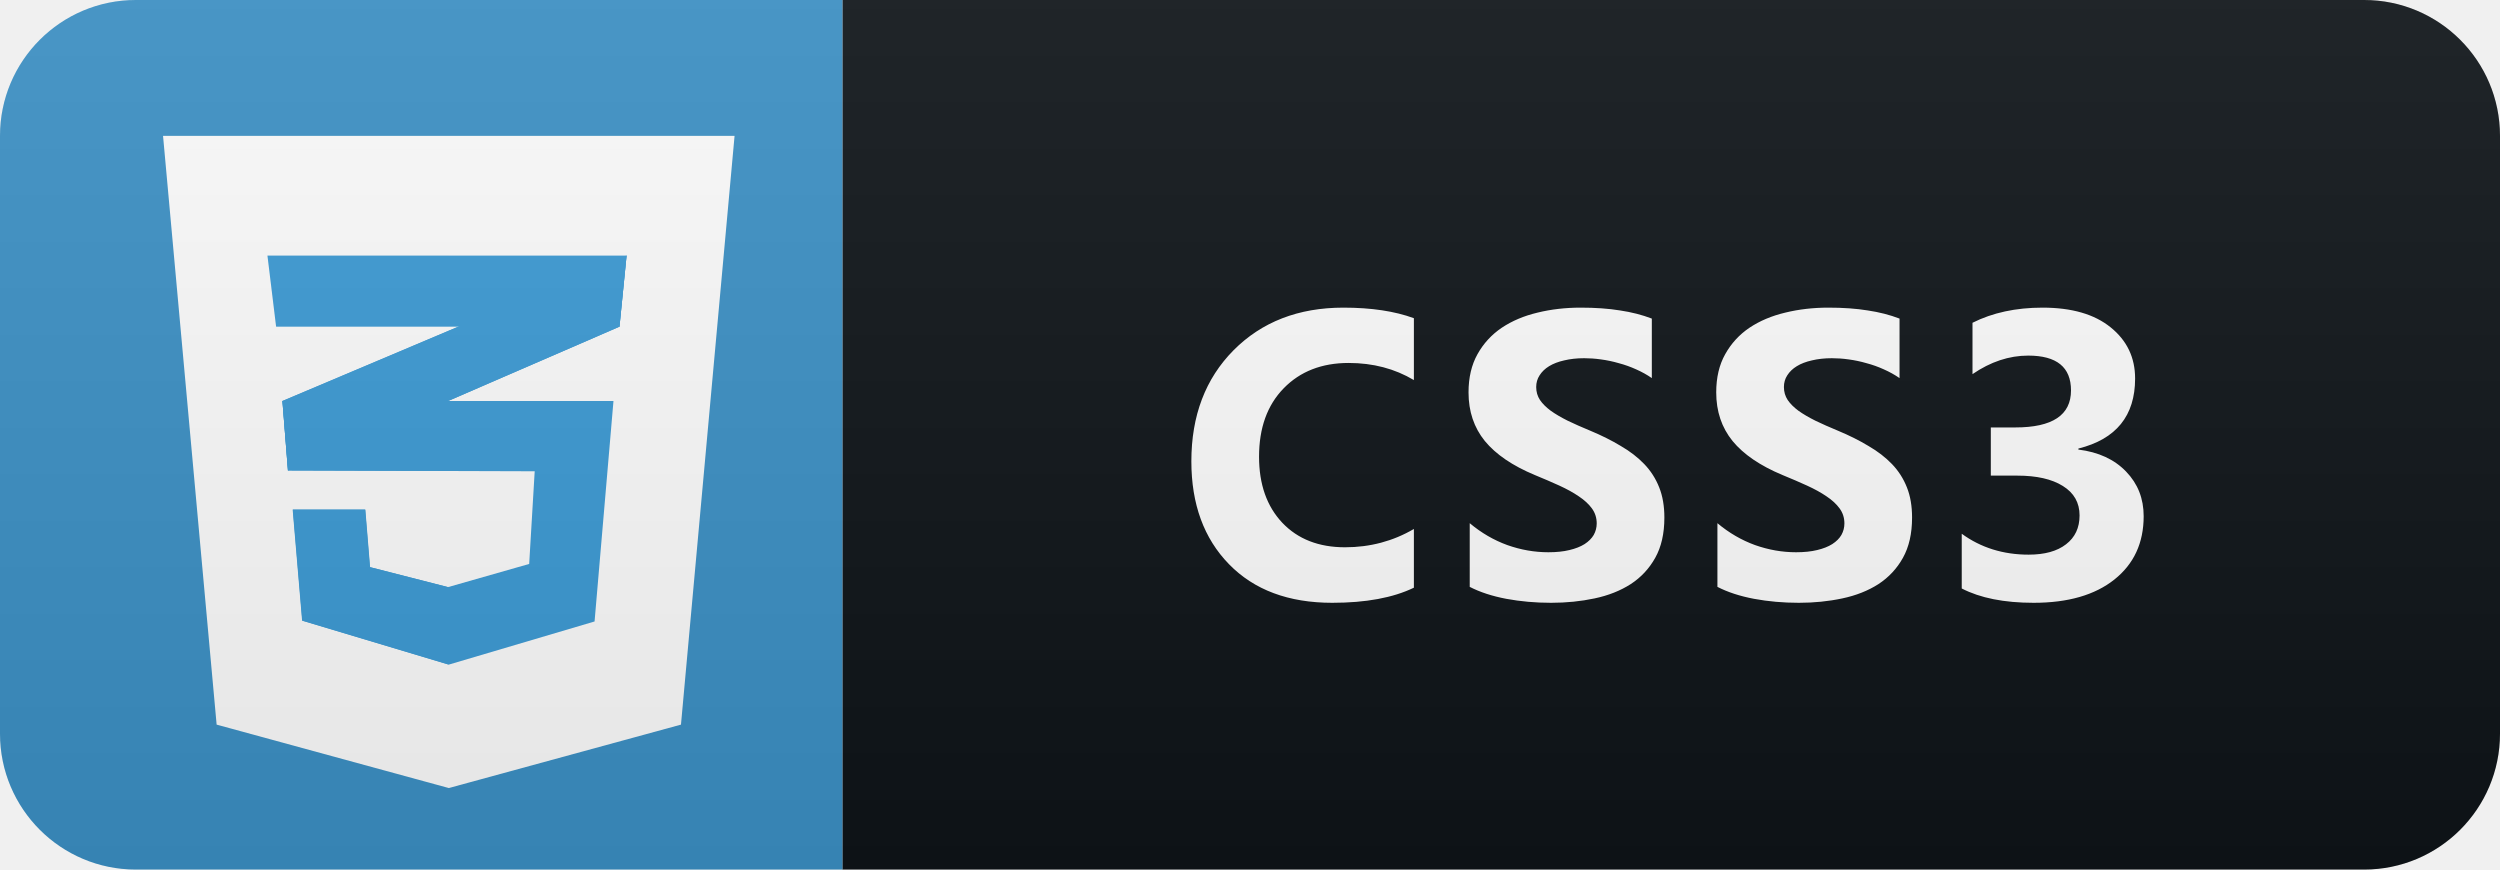
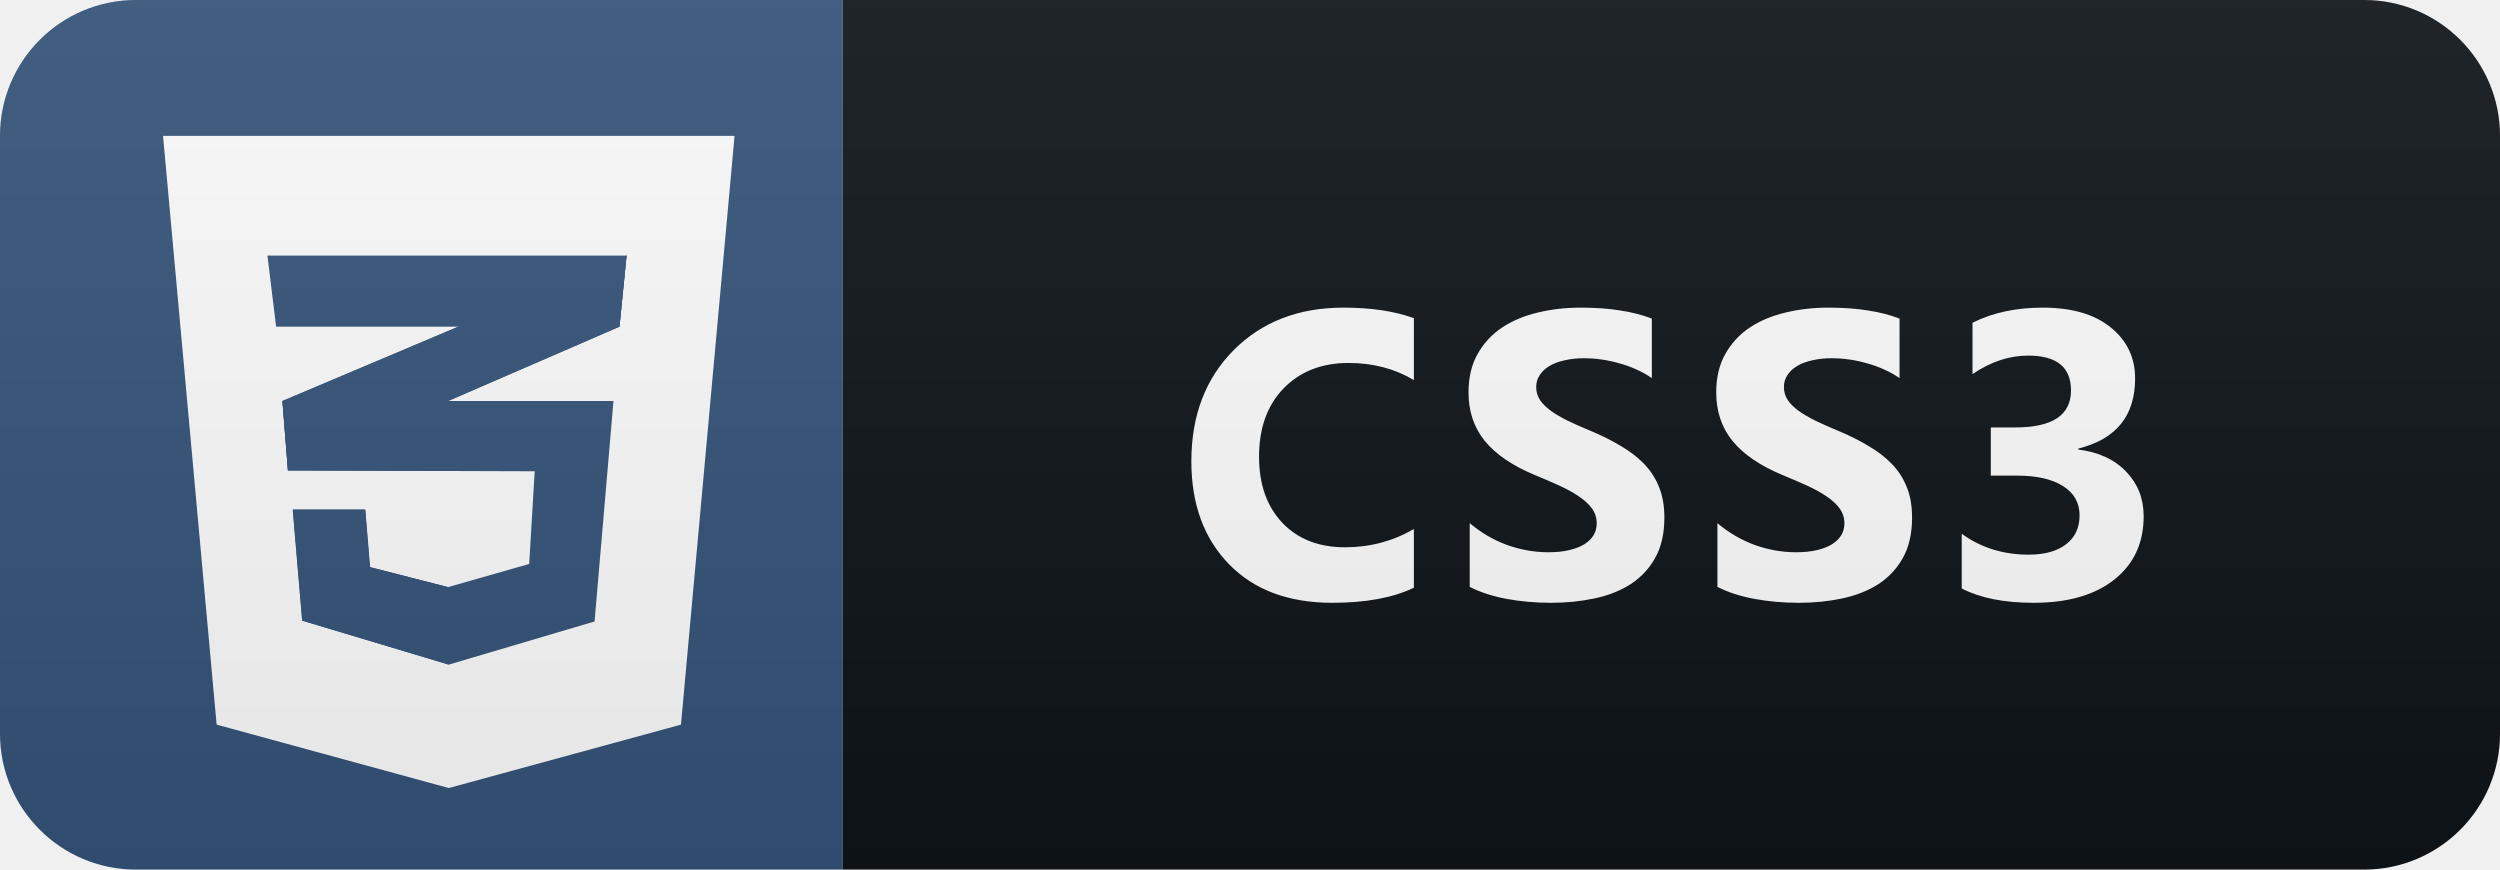
<svg xmlns="http://www.w3.org/2000/svg" width="92" height="32" viewBox="0 0 92 32" fill="none">
  <path d="M87 0H31V32H87C89.761 32 92 29.761 92 27V5C92 2.239 89.761 0 87 0Z" fill="#0F1418" />
-   <path d="M31 0H5C2.239 0 0 2.239 0 5V27C0 29.761 2.239 32 5 32H31V0Z" fill="#3C92C7" />
+   <path d="M31 0H5C2.239 0 0 2.239 0 5V27C0 29.761 2.239 32 5 32H31V0Z" fill="#34547A" />
  <path d="M25.06 26.666L16.516 29L7.972 26.666L6 5H27.032L25.06 26.666Z" fill="white" />
  <path d="M16.516 6.755V27.139L16.535 27.144L23.45 25.256L25.045 6.755H16.516Z" fill="white" />
-   <path d="M16.508 12.172L10.393 14.756L10.596 17.313L16.508 14.749L22.797 12.022L23.058 9.405L16.508 12.172Z" fill="#3C9CD7" />
-   <path d="M10.393 14.756L10.596 17.314L16.508 14.749V12.172L10.393 14.756Z" fill="#3C9CD7" />
-   <path d="M23.058 9.406L16.508 12.172V14.749L22.797 12.022L23.058 9.406Z" fill="#3C9CD7" />
-   <path d="M10.402 14.756L10.605 17.314L19.677 17.343L19.474 20.753L16.489 21.605L13.619 20.87L13.445 18.754H10.779L11.127 22.84L16.518 24.457L21.88 22.87L22.576 14.756H10.402Z" fill="#3C9CD7" />
-   <path d="M16.508 14.756H10.393L10.596 17.314L16.508 17.332V14.756ZM16.508 21.597L16.479 21.605L13.61 20.871L13.436 18.754H10.77L11.117 22.84L16.508 24.457V21.597Z" fill="#3C9CD7" />
-   <path d="M9.842 9.406H23.058L22.797 12.022H10.161L9.842 9.406Z" fill="#3C9CD7" />
-   <path opacity="0.05" d="M16.508 9.406H9.842L10.161 12.022H16.508V9.406Z" fill="#3C9CD7" />
+   <path d="M16.508 12.172L10.393 14.756L10.596 17.313L16.508 14.749L22.797 12.022L23.058 9.405L16.508 12.172Z" fill="#34547A" />
+   <path d="M10.393 14.756L10.596 17.314L16.508 14.749V12.172L10.393 14.756Z" fill="#34547A" />
+   <path d="M23.058 9.406L16.508 12.172V14.749L22.797 12.022L23.058 9.406Z" fill="#34547A" />
+   <path d="M10.402 14.756L10.605 17.314L19.677 17.343L19.474 20.753L16.489 21.605L13.619 20.87L13.445 18.754H10.779L11.127 22.84L16.518 24.457L21.88 22.87L22.576 14.756H10.402Z" fill="#34547A" />
+   <path d="M16.508 14.756H10.393L10.596 17.314L16.508 17.332V14.756ZM16.508 21.597L16.479 21.605L13.61 20.871L13.436 18.754H10.77L11.117 22.84L16.508 24.457V21.597Z" fill="#34547A" />
+   <path d="M9.842 9.406H23.058L22.797 12.022H10.161L9.842 9.406Z" fill="#34547A" />
+   <path opacity="0.05" d="M16.508 9.406H9.842L10.161 12.022H16.508V9.406Z" fill="#34547A" />
  <path d="M52.031 21.627C51.264 21.998 50.263 22.183 49.028 22.183C47.416 22.183 46.149 21.709 45.227 20.762C44.304 19.815 43.842 18.553 43.842 16.976C43.842 15.296 44.36 13.934 45.395 12.889C46.435 11.844 47.783 11.321 49.438 11.321C50.463 11.321 51.328 11.451 52.031 11.71V13.987C51.328 13.567 50.527 13.357 49.628 13.357C48.642 13.357 47.846 13.668 47.241 14.288C46.635 14.908 46.333 15.748 46.333 16.807C46.333 17.823 46.618 18.633 47.19 19.239C47.761 19.839 48.53 20.14 49.497 20.14C50.419 20.14 51.264 19.915 52.031 19.466V21.627ZM54.086 21.597V19.253C54.511 19.61 54.972 19.878 55.47 20.059C55.968 20.235 56.471 20.323 56.979 20.323C57.277 20.323 57.535 20.296 57.755 20.242C57.98 20.189 58.165 20.115 58.312 20.023C58.463 19.925 58.575 19.812 58.649 19.686C58.722 19.554 58.759 19.412 58.759 19.261C58.759 19.056 58.7 18.873 58.583 18.711C58.466 18.55 58.304 18.401 58.099 18.265C57.899 18.128 57.66 17.996 57.382 17.869C57.103 17.742 56.803 17.613 56.481 17.481C55.66 17.139 55.048 16.722 54.642 16.229C54.242 15.735 54.042 15.14 54.042 14.441C54.042 13.895 54.152 13.426 54.371 13.035C54.591 12.64 54.889 12.315 55.265 12.061C55.646 11.807 56.085 11.622 56.583 11.504C57.081 11.382 57.609 11.321 58.165 11.321C58.712 11.321 59.196 11.355 59.616 11.424C60.04 11.487 60.431 11.587 60.787 11.724V13.914C60.612 13.792 60.419 13.685 60.209 13.592C60.004 13.499 59.791 13.423 59.572 13.365C59.352 13.301 59.132 13.255 58.912 13.226C58.698 13.196 58.492 13.182 58.297 13.182C58.029 13.182 57.785 13.209 57.565 13.262C57.345 13.311 57.16 13.382 57.008 13.475C56.857 13.567 56.74 13.68 56.657 13.812C56.574 13.938 56.532 14.082 56.532 14.244C56.532 14.419 56.578 14.578 56.671 14.72C56.764 14.856 56.896 14.988 57.067 15.115C57.238 15.237 57.445 15.359 57.689 15.481C57.933 15.599 58.209 15.721 58.517 15.848C58.937 16.023 59.313 16.211 59.645 16.412C59.982 16.607 60.27 16.829 60.509 17.078C60.748 17.327 60.931 17.613 61.058 17.935C61.185 18.252 61.249 18.623 61.249 19.048C61.249 19.634 61.137 20.127 60.912 20.528C60.692 20.923 60.392 21.246 60.011 21.495C59.63 21.739 59.186 21.915 58.678 22.022C58.175 22.129 57.643 22.183 57.081 22.183C56.505 22.183 55.956 22.134 55.433 22.037C54.916 21.939 54.467 21.793 54.086 21.597ZM63.201 21.597V19.253C63.626 19.61 64.088 19.878 64.586 20.059C65.084 20.235 65.587 20.323 66.094 20.323C66.392 20.323 66.651 20.296 66.871 20.242C67.095 20.189 67.281 20.115 67.427 20.023C67.579 19.925 67.691 19.812 67.764 19.686C67.838 19.554 67.874 19.412 67.874 19.261C67.874 19.056 67.816 18.873 67.698 18.711C67.581 18.55 67.42 18.401 67.215 18.265C67.015 18.128 66.775 17.996 66.497 17.869C66.219 17.742 65.919 17.613 65.596 17.481C64.776 17.139 64.163 16.722 63.758 16.229C63.358 15.735 63.157 15.14 63.157 14.441C63.157 13.895 63.267 13.426 63.487 13.035C63.707 12.64 64.005 12.315 64.38 12.061C64.761 11.807 65.201 11.622 65.699 11.504C66.197 11.382 66.724 11.321 67.281 11.321C67.828 11.321 68.311 11.355 68.731 11.424C69.156 11.487 69.546 11.587 69.903 11.724V13.914C69.727 13.792 69.534 13.685 69.324 13.592C69.119 13.499 68.907 13.423 68.687 13.365C68.467 13.301 68.248 13.255 68.028 13.226C67.813 13.196 67.608 13.182 67.413 13.182C67.144 13.182 66.9 13.209 66.68 13.262C66.461 13.311 66.275 13.382 66.124 13.475C65.972 13.567 65.855 13.68 65.772 13.812C65.689 13.938 65.648 14.082 65.648 14.244C65.648 14.419 65.694 14.578 65.787 14.72C65.88 14.856 66.011 14.988 66.182 15.115C66.353 15.237 66.561 15.359 66.805 15.481C67.049 15.599 67.325 15.721 67.632 15.848C68.052 16.023 68.428 16.211 68.76 16.412C69.097 16.607 69.385 16.829 69.625 17.078C69.864 17.327 70.047 17.613 70.174 17.935C70.301 18.252 70.364 18.623 70.364 19.048C70.364 19.634 70.252 20.127 70.028 20.528C69.808 20.923 69.507 21.246 69.127 21.495C68.746 21.739 68.301 21.915 67.794 22.022C67.291 22.129 66.758 22.183 66.197 22.183C65.621 22.183 65.071 22.134 64.549 22.037C64.031 21.939 63.582 21.793 63.201 21.597ZM72.192 21.656V19.642C72.895 20.154 73.716 20.411 74.653 20.411C75.244 20.411 75.703 20.284 76.03 20.03C76.362 19.776 76.528 19.422 76.528 18.968C76.528 18.499 76.323 18.138 75.913 17.884C75.508 17.63 74.949 17.503 74.236 17.503H73.262V15.73H74.163C75.53 15.73 76.213 15.276 76.213 14.368C76.213 13.514 75.689 13.086 74.639 13.086C73.936 13.086 73.252 13.313 72.588 13.768V11.878C73.325 11.507 74.185 11.321 75.166 11.321C76.24 11.321 77.075 11.563 77.671 12.046C78.272 12.53 78.572 13.157 78.572 13.929C78.572 15.301 77.876 16.16 76.484 16.507V16.544C77.227 16.636 77.812 16.907 78.242 17.356C78.672 17.801 78.887 18.348 78.887 18.997C78.887 19.979 78.528 20.755 77.81 21.326C77.092 21.898 76.101 22.183 74.836 22.183C73.752 22.183 72.871 22.007 72.192 21.656Z" fill="white" />
  <path d="M87 0H5C2.239 0 0 2.239 0 5V27C0 29.761 2.239 32 5 32H87C89.761 32 92 29.761 92 27V5C92 2.239 89.761 0 87 0Z" fill="url(#paint0_linear)" />
  <defs>
    <linearGradient id="paint0_linear" x1="0" y1="0" x2="0" y2="32" gradientUnits="userSpaceOnUse">
      <stop stop-color="#BBBBBB" stop-opacity="0.1" />
      <stop offset="1" stop-opacity="0.1" />
    </linearGradient>
  </defs>
</svg>
